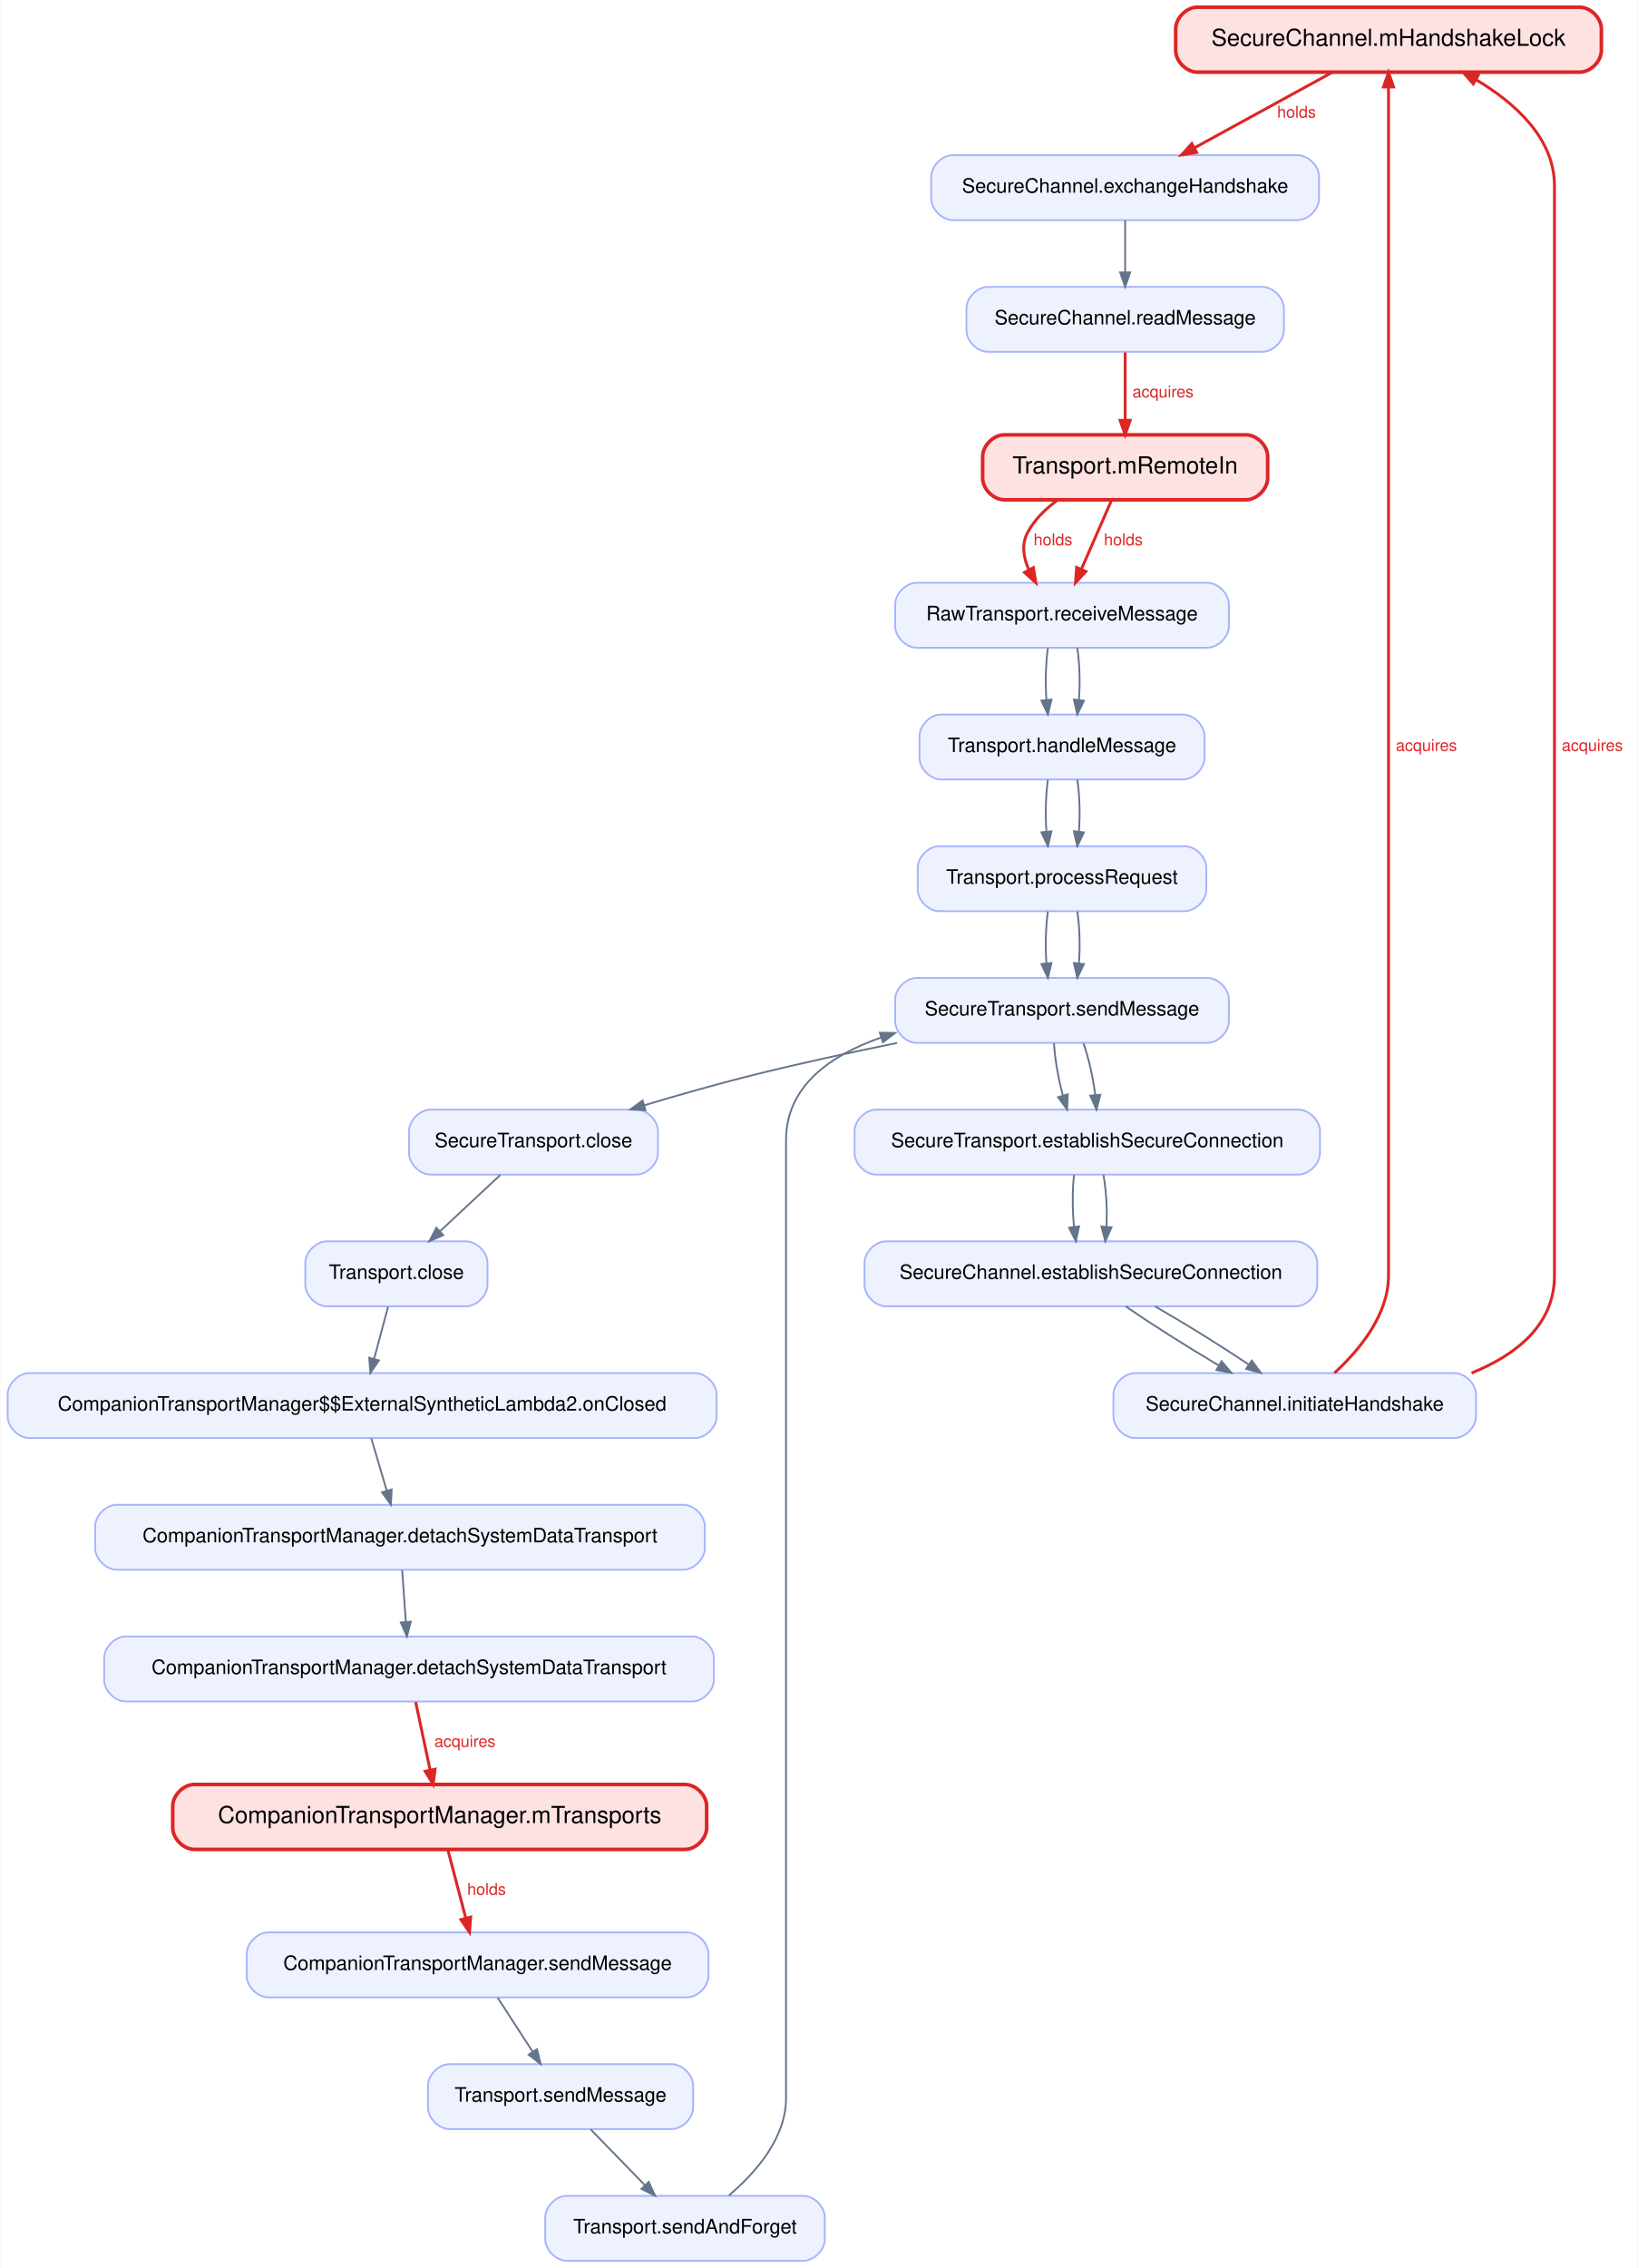
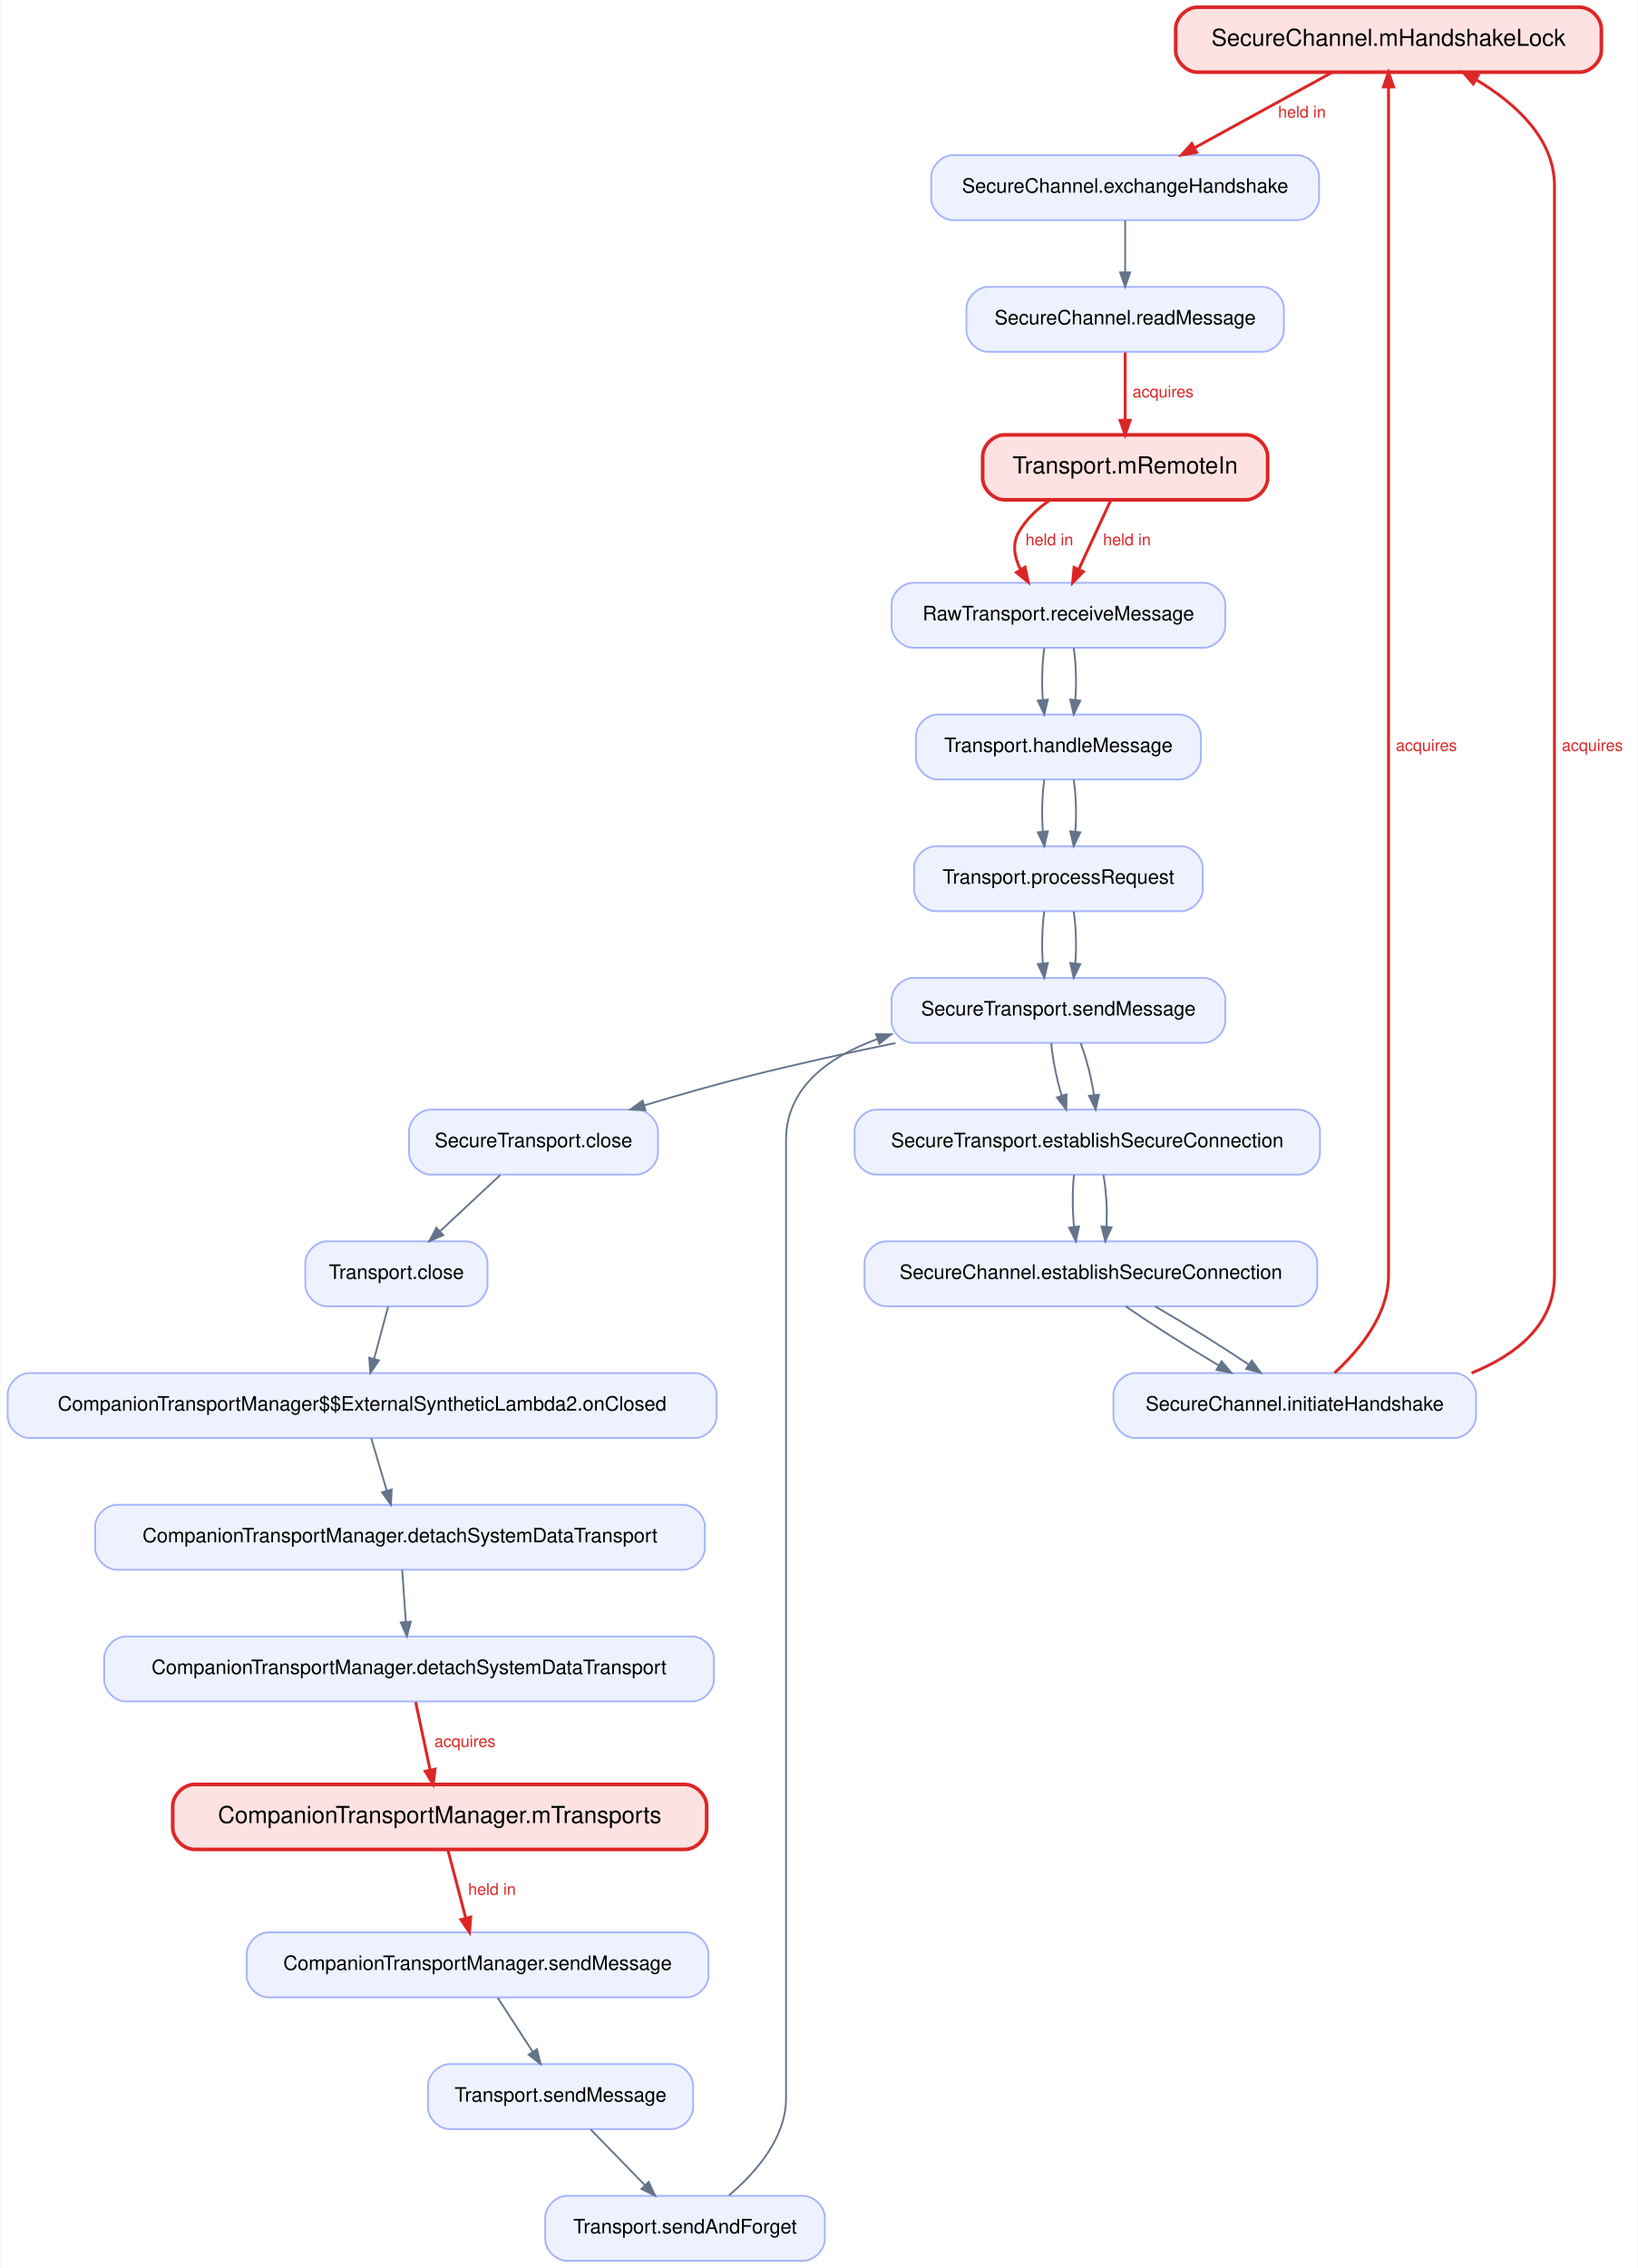
<svg xmlns="http://www.w3.org/2000/svg" width="908pt" height="1257pt" viewBox="0.00 0.00 907.50 1257.00">
  <g id="graph0" class="graph" transform="scale(1 1) rotate(0) translate(4 1253)">
    <polygon fill="white" stroke="transparent" points="-4,4 -4,-1253 903.5,-1253 903.5,4 -4,4" />
    <g id="node1" class="node">
      <path fill="#fee2e2" stroke="#dc2626" stroke-width="2" d="M871.5,-1249C871.5,-1249 659.5,-1249 659.5,-1249 653.5,-1249 647.5,-1243 647.5,-1237 647.5,-1237 647.5,-1225 647.5,-1225 647.5,-1219 653.5,-1213 659.5,-1213 659.5,-1213 871.5,-1213 871.5,-1213 877.5,-1213 883.5,-1219 883.5,-1225 883.5,-1225 883.5,-1237 883.5,-1237 883.5,-1243 877.5,-1249 871.5,-1249" />
      <text text-anchor="middle" x="765.5" y="-1227.6" font-family="Helvetica,sans-Serif" font-size="13.00">SecureChannel.mHandshakeLock</text>
    </g>
    <g id="node4" class="node">
      <path fill="#eef2ff" stroke="#a5b4fc" d="M715,-1167C715,-1167 524,-1167 524,-1167 518,-1167 512,-1161 512,-1155 512,-1155 512,-1143 512,-1143 512,-1137 518,-1131 524,-1131 524,-1131 715,-1131 715,-1131 721,-1131 727,-1137 727,-1143 727,-1143 727,-1155 727,-1155 727,-1161 721,-1167 715,-1167" />
      <text text-anchor="middle" x="619.5" y="-1146.2" font-family="Helvetica,sans-Serif" font-size="11.00">SecureChannel.exchangeHandshake</text>
    </g>
    <g id="edge1" class="edge">
      <path fill="none" stroke="#dc2626" stroke-width="1.6" d="M734.18,-1212.84C711.85,-1200.61 681.71,-1184.09 657.93,-1171.06" />
      <polygon fill="#dc2626" stroke="#dc2626" stroke-width="1.6" points="659.13,-1168.52 650.77,-1167.13 656.44,-1173.43 659.13,-1168.52" />
-       <text text-anchor="middle" x="714.5" y="-1187.8" font-family="Helvetica,sans-Serif" font-size="9.00" fill="#dc2626"> holds</text>
+       <text text-anchor="middle" x="717.5" y="-1187.8" font-family="Helvetica,sans-Serif" font-size="9.00" fill="#dc2626"> held in</text>
    </g>
    <g id="node2" class="node">
      <path fill="#fee2e2" stroke="#dc2626" stroke-width="2" d="M375.5,-264C375.5,-264 103.5,-264 103.5,-264 97.5,-264 91.5,-258 91.5,-252 91.5,-252 91.5,-240 91.5,-240 91.5,-234 97.5,-228 103.5,-228 103.5,-228 375.5,-228 375.5,-228 381.5,-228 387.5,-234 387.5,-240 387.5,-240 387.5,-252 387.5,-252 387.5,-258 381.5,-264 375.5,-264" />
      <text text-anchor="middle" x="239.5" y="-242.6" font-family="Helvetica,sans-Serif" font-size="13.00">CompanionTransportManager.mTransports</text>
    </g>
    <g id="node6" class="node">
      <path fill="#eef2ff" stroke="#a5b4fc" d="M376.5,-182C376.5,-182 144.5,-182 144.5,-182 138.5,-182 132.5,-176 132.5,-170 132.5,-170 132.5,-158 132.5,-158 132.5,-152 138.5,-146 144.5,-146 144.5,-146 376.5,-146 376.5,-146 382.5,-146 388.5,-152 388.5,-158 388.5,-158 388.5,-170 388.5,-170 388.5,-176 382.5,-182 376.5,-182" />
      <text text-anchor="middle" x="260.5" y="-161.2" font-family="Helvetica,sans-Serif" font-size="11.00">CompanionTransportManager.sendMessage</text>
    </g>
    <g id="edge4" class="edge">
      <path fill="none" stroke="#dc2626" stroke-width="1.6" d="M244.06,-227.64C246.94,-216.66 250.71,-202.29 253.91,-190.09" />
      <polygon fill="#dc2626" stroke="#dc2626" stroke-width="1.6" points="256.7,-190.5 256.02,-182.05 251.28,-189.08 256.7,-190.5" />
-       <text text-anchor="middle" x="265.5" y="-202.8" font-family="Helvetica,sans-Serif" font-size="9.00" fill="#dc2626"> holds</text>
+       <text text-anchor="middle" x="268.5" y="-202.8" font-family="Helvetica,sans-Serif" font-size="9.00" fill="#dc2626"> held in</text>
    </g>
    <g id="node3" class="node">
      <path fill="#fee2e2" stroke="#dc2626" stroke-width="2" d="M686.5,-1012C686.5,-1012 552.5,-1012 552.5,-1012 546.5,-1012 540.5,-1006 540.5,-1000 540.5,-1000 540.5,-988 540.5,-988 540.5,-982 546.5,-976 552.5,-976 552.5,-976 686.5,-976 686.5,-976 692.5,-976 698.5,-982 698.5,-988 698.5,-988 698.5,-1000 698.5,-1000 698.5,-1006 692.5,-1012 686.5,-1012" />
      <text text-anchor="middle" x="619.5" y="-990.6" font-family="Helvetica,sans-Serif" font-size="13.00">Transport.mRemoteIn</text>
    </g>
    <g id="node13" class="node">
-       <path fill="#eef2ff" stroke="#a5b4fc" d="M665,-930C665,-930 504,-930 504,-930 498,-930 492,-924 492,-918 492,-918 492,-906 492,-906 492,-900 498,-894 504,-894 504,-894 665,-894 665,-894 671,-894 677,-900 677,-906 677,-906 677,-918 677,-918 677,-924 671,-930 665,-930" />
-       <text text-anchor="middle" x="584.5" y="-909.2" font-family="Helvetica,sans-Serif" font-size="11.00">RawTransport.receiveMessage</text>
+       <path fill="#eef2ff" stroke="#a5b4fc" d="M663,-930C663,-930 502,-930 502,-930 496,-930 490,-924 490,-918 490,-918 490,-906 490,-906 490,-900 496,-894 502,-894 502,-894 663,-894 663,-894 669,-894 675,-900 675,-906 675,-906 675,-918 675,-918 675,-924 669,-930 663,-930" />
+       <text text-anchor="middle" x="582.5" y="-909.2" font-family="Helvetica,sans-Serif" font-size="11.00">RawTransport.receiveMessage</text>
    </g>
    <g id="edge12" class="edge">
-       <path fill="none" stroke="#dc2626" stroke-width="1.6" d="M582.14,-975.9C575.46,-971.09 569.39,-965.17 565.5,-958 561.93,-951.43 563.07,-944.06 566.1,-937.2" />
-       <polygon fill="#dc2626" stroke="#dc2626" stroke-width="1.6" points="568.64,-938.4 570,-930.04 563.72,-935.73 568.64,-938.4" />
-       <text text-anchor="middle" x="579.5" y="-950.8" font-family="Helvetica,sans-Serif" font-size="9.00" fill="#dc2626"> holds</text>
+       <path fill="none" stroke="#dc2626" stroke-width="1.6" d="M577.86,-975.89C570.91,-971.14 564.63,-965.24 560.5,-958 556.77,-951.45 558.09,-944.18 561.46,-937.43" />
+       <polygon fill="#dc2626" stroke="#dc2626" stroke-width="1.6" points="564,-938.64 565.79,-930.36 559.22,-935.72 564,-938.64" />
+       <text text-anchor="middle" x="577.5" y="-950.8" font-family="Helvetica,sans-Serif" font-size="9.00" fill="#dc2626"> held in</text>
    </g>
    <g id="edge20" class="edge">
-       <path fill="none" stroke="#dc2626" stroke-width="1.6" d="M611.91,-975.64C607.01,-964.45 600.57,-949.74 595.17,-937.39" />
-       <polygon fill="#dc2626" stroke="#dc2626" stroke-width="1.6" points="597.73,-936.26 591.96,-930.05 592.6,-938.5 597.73,-936.26" />
-       <text text-anchor="middle" x="618.5" y="-950.8" font-family="Helvetica,sans-Serif" font-size="9.00" fill="#dc2626"> holds</text>
+       <path fill="none" stroke="#dc2626" stroke-width="1.6" d="M611.47,-975.64C606.3,-964.45 599.49,-949.74 593.78,-937.39" />
+       <polygon fill="#dc2626" stroke="#dc2626" stroke-width="1.6" points="596.29,-936.14 590.39,-930.05 591.2,-938.49 596.29,-936.14" />
+       <text text-anchor="middle" x="620.5" y="-950.8" font-family="Helvetica,sans-Serif" font-size="9.00" fill="#dc2626"> held in</text>
    </g>
    <g id="node5" class="node">
      <path fill="#eef2ff" stroke="#a5b4fc" d="M695.5,-1094C695.5,-1094 543.5,-1094 543.5,-1094 537.5,-1094 531.5,-1088 531.5,-1082 531.5,-1082 531.5,-1070 531.5,-1070 531.5,-1064 537.5,-1058 543.5,-1058 543.5,-1058 695.5,-1058 695.5,-1058 701.5,-1058 707.5,-1064 707.5,-1070 707.5,-1070 707.5,-1082 707.5,-1082 707.5,-1088 701.5,-1094 695.5,-1094" />
      <text text-anchor="middle" x="619.5" y="-1073.2" font-family="Helvetica,sans-Serif" font-size="11.00">SecureChannel.readMessage</text>
    </g>
    <g id="edge2" class="edge">
      <path fill="none" stroke="#64748b" d="M619.5,-1130.81C619.5,-1122.18 619.5,-1111.56 619.5,-1102.03" />
      <polygon fill="#64748b" stroke="#64748b" points="622.3,-1102.03 619.5,-1094.03 616.7,-1102.03 622.3,-1102.03" />
    </g>
    <g id="edge3" class="edge">
      <path fill="none" stroke="#dc2626" stroke-width="1.6" d="M619.5,-1057.64C619.5,-1046.66 619.5,-1032.29 619.5,-1020.09" />
      <polygon fill="#dc2626" stroke="#dc2626" stroke-width="1.6" points="622.3,-1020.05 619.5,-1012.05 616.7,-1020.05 622.3,-1020.05" />
      <text text-anchor="middle" x="640.5" y="-1032.8" font-family="Helvetica,sans-Serif" font-size="9.00" fill="#dc2626"> acquires</text>
    </g>
    <g id="node7" class="node">
      <path fill="#eef2ff" stroke="#a5b4fc" d="M368,-109C368,-109 245,-109 245,-109 239,-109 233,-103 233,-97 233,-97 233,-85 233,-85 233,-79 239,-73 245,-73 245,-73 368,-73 368,-73 374,-73 380,-79 380,-85 380,-85 380,-97 380,-97 380,-103 374,-109 368,-109" />
      <text text-anchor="middle" x="306.5" y="-88.2" font-family="Helvetica,sans-Serif" font-size="11.00">Transport.sendMessage</text>
    </g>
    <g id="edge5" class="edge">
      <path fill="none" stroke="#64748b" d="M271.64,-145.81C277.46,-136.83 284.67,-125.69 291.02,-115.89" />
      <polygon fill="#64748b" stroke="#64748b" points="293.47,-117.27 295.47,-109.03 288.77,-114.22 293.47,-117.27" />
    </g>
    <g id="node8" class="node">
      <path fill="#eef2ff" stroke="#a5b4fc" d="M441,-36C441,-36 310,-36 310,-36 304,-36 298,-30 298,-24 298,-24 298,-12 298,-12 298,-6 304,0 310,0 310,0 441,0 441,0 447,0 453,-6 453,-12 453,-12 453,-24 453,-24 453,-30 447,-36 441,-36" />
      <text text-anchor="middle" x="375.5" y="-15.2" font-family="Helvetica,sans-Serif" font-size="11.00">Transport.sendAndForget</text>
    </g>
    <g id="edge6" class="edge">
      <path fill="none" stroke="#64748b" d="M323.2,-72.81C332.19,-63.57 343.39,-52.04 353.12,-42.03" />
      <polygon fill="#64748b" stroke="#64748b" points="355.38,-43.72 358.95,-36.03 351.37,-39.81 355.38,-43.72" />
    </g>
    <g id="node9" class="node">
-       <path fill="#eef2ff" stroke="#a5b4fc" d="M665,-711C665,-711 504,-711 504,-711 498,-711 492,-705 492,-699 492,-699 492,-687 492,-687 492,-681 498,-675 504,-675 504,-675 665,-675 665,-675 671,-675 677,-681 677,-687 677,-687 677,-699 677,-699 677,-705 671,-711 665,-711" />
-       <text text-anchor="middle" x="584.5" y="-690.2" font-family="Helvetica,sans-Serif" font-size="11.00">SecureTransport.sendMessage</text>
+       <path fill="#eef2ff" stroke="#a5b4fc" d="M663,-711C663,-711 502,-711 502,-711 496,-711 490,-705 490,-699 490,-699 490,-687 490,-687 490,-681 496,-675 502,-675 502,-675 663,-675 663,-675 669,-675 675,-681 675,-687 675,-687 675,-699 675,-699 675,-705 669,-711 663,-711" />
+       <text text-anchor="middle" x="582.5" y="-690.2" font-family="Helvetica,sans-Serif" font-size="11.00">SecureTransport.sendMessage</text>
    </g>
    <g id="edge7" class="edge">
-       <path fill="none" stroke="#64748b" d="M399.9,-36.26C414.99,-49.12 431.5,-68.18 431.5,-90 431.5,-621 431.5,-621 431.5,-621 431.5,-650.57 455.3,-667.86 484.13,-677.95" />
-       <polygon fill="#64748b" stroke="#64748b" points="483.5,-680.69 491.97,-680.49 485.22,-675.36 483.5,-680.69" />
+       <path fill="none" stroke="#64748b" d="M399.9,-36.26C414.99,-49.12 431.5,-68.18 431.5,-90 431.5,-621 431.5,-621 431.5,-621 431.5,-649.85 454.36,-667 482.28,-677.19" />
+       <polygon fill="#64748b" stroke="#64748b" points="481.41,-679.84 489.88,-679.75 483.2,-674.54 481.41,-679.84" />
    </g>
    <g id="node10" class="node">
      <path fill="#eef2ff" stroke="#a5b4fc" d="M715.5,-638C715.5,-638 481.5,-638 481.5,-638 475.5,-638 469.5,-632 469.5,-626 469.5,-626 469.5,-614 469.5,-614 469.5,-608 475.5,-602 481.5,-602 481.5,-602 715.5,-602 715.5,-602 721.5,-602 727.5,-608 727.5,-614 727.5,-614 727.5,-626 727.5,-626 727.5,-632 721.5,-638 715.5,-638" />
      <text text-anchor="middle" x="598.5" y="-617.2" font-family="Helvetica,sans-Serif" font-size="11.00">SecureTransport.establishSecureConnection</text>
    </g>
    <g id="edge8" class="edge">
-       <path fill="none" stroke="#64748b" d="M580.05,-674.81C580.55,-666.09 582.41,-655.34 585,-645.75" />
-       <polygon fill="#64748b" stroke="#64748b" points="587.7,-646.5 587.33,-638.03 582.33,-644.88 587.7,-646.5" />
+       <path fill="none" stroke="#64748b" d="M578.54,-674.81C579.28,-666.09 581.45,-655.34 584.3,-645.75" />
+       <polygon fill="#64748b" stroke="#64748b" points="587,-646.5 586.85,-638.03 581.68,-644.75 587,-646.5" />
    </g>
    <g id="edge16" class="edge">
-       <path fill="none" stroke="#64748b" d="M596.38,-674.81C599.39,-666.18 601.77,-655.56 602.93,-646.03" />
-       <polygon fill="#64748b" stroke="#64748b" points="605.72,-646.24 603.61,-638.03 600.14,-645.76 605.72,-646.24" />
+       <path fill="none" stroke="#64748b" d="M594.86,-674.81C598.11,-666.18 600.8,-655.56 602.22,-646.03" />
+       <polygon fill="#64748b" stroke="#64748b" points="605.01,-646.29 603.13,-638.03 599.45,-645.66 605.01,-646.29" />
    </g>
    <g id="node16" class="node">
      <path fill="#eef2ff" stroke="#a5b4fc" d="M348.5,-638C348.5,-638 234.5,-638 234.5,-638 228.5,-638 222.5,-632 222.5,-626 222.5,-626 222.5,-614 222.5,-614 222.5,-608 228.5,-602 234.5,-602 234.5,-602 348.5,-602 348.5,-602 354.5,-602 360.5,-608 360.5,-614 360.5,-614 360.5,-626 360.5,-626 360.5,-632 354.5,-638 348.5,-638" />
      <text text-anchor="middle" x="291.5" y="-617.2" font-family="Helvetica,sans-Serif" font-size="11.00">SecureTransport.close</text>
    </g>
    <g id="edge24" class="edge">
-       <path fill="none" stroke="#64748b" d="M493.11,-674.97C466.97,-669.67 438.52,-663.5 412.5,-657 392.97,-652.12 371.88,-646.11 352.86,-640.4" />
-       <polygon fill="#64748b" stroke="#64748b" points="353.6,-637.7 345.13,-638.07 351.98,-643.06 353.6,-637.7" />
+       <path fill="none" stroke="#64748b" d="M492.18,-674.91C466.34,-669.62 438.22,-663.46 412.5,-657 392.98,-652.1 371.89,-646.08 352.87,-640.37" />
+       <polygon fill="#64748b" stroke="#64748b" points="353.6,-637.67 345.14,-638.04 351.98,-643.03 353.6,-637.67" />
    </g>
    <g id="node11" class="node">
      <path fill="#eef2ff" stroke="#a5b4fc" d="M714,-565C714,-565 487,-565 487,-565 481,-565 475,-559 475,-553 475,-553 475,-541 475,-541 475,-535 481,-529 487,-529 487,-529 714,-529 714,-529 720,-529 726,-535 726,-541 726,-541 726,-553 726,-553 726,-559 720,-565 714,-565" />
      <text text-anchor="middle" x="600.5" y="-544.2" font-family="Helvetica,sans-Serif" font-size="11.00">SecureChannel.establishSecureConnection</text>
    </g>
    <g id="edge9" class="edge">
      <path fill="none" stroke="#64748b" d="M591.15,-601.81C590.19,-593.18 590.22,-582.56 591.15,-573.03" />
      <polygon fill="#64748b" stroke="#64748b" points="593.94,-573.33 592.2,-565.03 588.39,-572.6 593.94,-573.33" />
    </g>
    <g id="edge17" class="edge">
      <path fill="none" stroke="#64748b" d="M607.47,-601.81C609.02,-593.18 609.61,-582.56 609.16,-573.03" />
      <polygon fill="#64748b" stroke="#64748b" points="611.95,-572.77 608.49,-565.03 606.37,-573.23 611.95,-572.77" />
    </g>
    <g id="node12" class="node">
      <path fill="#eef2ff" stroke="#a5b4fc" d="M802,-492C802,-492 625,-492 625,-492 619,-492 613,-486 613,-480 613,-480 613,-468 613,-468 613,-462 619,-456 625,-456 625,-456 802,-456 802,-456 808,-456 814,-462 814,-468 814,-468 814,-480 814,-480 814,-486 808,-492 802,-492" />
      <text text-anchor="middle" x="713.5" y="-471.2" font-family="Helvetica,sans-Serif" font-size="11.00">SecureChannel.initiateHandshake</text>
    </g>
    <g id="edge10" class="edge">
      <path fill="none" stroke="#64748b" d="M619.75,-528.99C634.04,-519.14 653.75,-506.66 671.49,-496.17" />
      <polygon fill="#64748b" stroke="#64748b" points="672.94,-498.57 678.44,-492.11 670.12,-493.73 672.94,-498.57" />
    </g>
    <g id="edge18" class="edge">
      <path fill="none" stroke="#64748b" d="M636.03,-528.99C652.91,-519.32 672.56,-507.1 687.98,-496.73" />
      <polygon fill="#64748b" stroke="#64748b" points="689.71,-498.94 694.74,-492.11 686.56,-494.31 689.71,-498.94" />
    </g>
    <g id="edge11" class="edge">
      <path fill="none" stroke="#dc2626" stroke-width="1.6" d="M735.55,-492.07C749.73,-505.11 765.5,-524.46 765.5,-546 765.5,-1150 765.5,-1150 765.5,-1150 765.5,-1168.28 765.5,-1188.91 765.5,-1204.64" />
      <polygon fill="#dc2626" stroke="#dc2626" stroke-width="1.6" points="762.7,-1204.83 765.5,-1212.83 768.3,-1204.83 762.7,-1204.83" />
      <text text-anchor="middle" x="786.5" y="-836.8" font-family="Helvetica,sans-Serif" font-size="9.00" fill="#dc2626"> acquires</text>
    </g>
    <g id="edge19" class="edge">
      <path fill="none" stroke="#dc2626" stroke-width="1.6" d="M811.54,-492.02C837.04,-502.39 857.5,-519.1 857.5,-546 857.5,-1150 857.5,-1150 857.5,-1150 857.5,-1176.07 836.2,-1195.57 814.1,-1208.79" />
      <polygon fill="#dc2626" stroke="#dc2626" stroke-width="1.6" points="812.5,-1206.48 806.92,-1212.87 815.26,-1211.35 812.5,-1206.48" />
      <text text-anchor="middle" x="878.5" y="-836.8" font-family="Helvetica,sans-Serif" font-size="9.00" fill="#dc2626"> acquires</text>
    </g>
    <g id="node14" class="node">
-       <path fill="#eef2ff" stroke="#a5b4fc" d="M651.5,-857C651.5,-857 517.5,-857 517.5,-857 511.5,-857 505.5,-851 505.5,-845 505.5,-845 505.5,-833 505.5,-833 505.5,-827 511.5,-821 517.5,-821 517.5,-821 651.5,-821 651.5,-821 657.5,-821 663.5,-827 663.5,-833 663.5,-833 663.5,-845 663.5,-845 663.5,-851 657.5,-857 651.5,-857" />
-       <text text-anchor="middle" x="584.5" y="-836.2" font-family="Helvetica,sans-Serif" font-size="11.00">Transport.handleMessage</text>
+       <path fill="#eef2ff" stroke="#a5b4fc" d="M649.5,-857C649.5,-857 515.5,-857 515.5,-857 509.5,-857 503.5,-851 503.5,-845 503.5,-845 503.5,-833 503.5,-833 503.5,-827 509.5,-821 515.5,-821 515.5,-821 649.5,-821 649.5,-821 655.5,-821 661.5,-827 661.5,-833 661.5,-833 661.5,-845 661.5,-845 661.5,-851 655.5,-857 649.5,-857" />
+       <text text-anchor="middle" x="582.5" y="-836.2" font-family="Helvetica,sans-Serif" font-size="11.00">Transport.handleMessage</text>
    </g>
    <g id="edge13" class="edge">
-       <path fill="none" stroke="#64748b" d="M576.66,-893.81C575.46,-885.18 575.19,-874.56 575.86,-865.03" />
-       <polygon fill="#64748b" stroke="#64748b" points="578.65,-865.27 576.68,-857.03 573.08,-864.7 578.65,-865.27" />
+       <path fill="none" stroke="#64748b" d="M574.66,-893.81C573.46,-885.18 573.19,-874.56 573.86,-865.03" />
+       <polygon fill="#64748b" stroke="#64748b" points="576.65,-865.27 574.68,-857.03 571.08,-864.7 576.65,-865.27" />
    </g>
    <g id="edge21" class="edge">
-       <path fill="none" stroke="#64748b" d="M592.99,-893.81C594.3,-885.18 594.59,-874.56 593.86,-865.03" />
-       <polygon fill="#64748b" stroke="#64748b" points="596.64,-864.67 592.97,-857.03 591.07,-865.29 596.64,-864.67" />
+       <path fill="none" stroke="#64748b" d="M590.99,-893.81C592.3,-885.18 592.59,-874.56 591.86,-865.03" />
+       <polygon fill="#64748b" stroke="#64748b" points="594.64,-864.67 590.97,-857.03 589.07,-865.29 594.64,-864.67" />
    </g>
    <g id="node15" class="node">
-       <path fill="#eef2ff" stroke="#a5b4fc" d="M652.5,-784C652.5,-784 516.5,-784 516.5,-784 510.5,-784 504.5,-778 504.5,-772 504.5,-772 504.5,-760 504.5,-760 504.5,-754 510.5,-748 516.5,-748 516.5,-748 652.5,-748 652.5,-748 658.5,-748 664.5,-754 664.5,-760 664.5,-760 664.5,-772 664.5,-772 664.5,-778 658.5,-784 652.5,-784" />
-       <text text-anchor="middle" x="584.5" y="-763.2" font-family="Helvetica,sans-Serif" font-size="11.00">Transport.processRequest</text>
+       <path fill="#eef2ff" stroke="#a5b4fc" d="M650.5,-784C650.5,-784 514.5,-784 514.5,-784 508.5,-784 502.5,-778 502.5,-772 502.5,-772 502.5,-760 502.5,-760 502.5,-754 508.5,-748 514.5,-748 514.5,-748 650.5,-748 650.5,-748 656.5,-748 662.5,-754 662.5,-760 662.5,-760 662.5,-772 662.5,-772 662.5,-778 656.5,-784 650.5,-784" />
+       <text text-anchor="middle" x="582.5" y="-763.2" font-family="Helvetica,sans-Serif" font-size="11.00">Transport.processRequest</text>
    </g>
    <g id="edge14" class="edge">
-       <path fill="none" stroke="#64748b" d="M576.66,-820.81C575.46,-812.18 575.19,-801.56 575.86,-792.03" />
-       <polygon fill="#64748b" stroke="#64748b" points="578.65,-792.27 576.68,-784.03 573.08,-791.7 578.65,-792.27" />
+       <path fill="none" stroke="#64748b" d="M574.66,-820.81C573.46,-812.18 573.19,-801.56 573.86,-792.03" />
+       <polygon fill="#64748b" stroke="#64748b" points="576.65,-792.27 574.68,-784.03 571.08,-791.7 576.65,-792.27" />
    </g>
    <g id="edge22" class="edge">
-       <path fill="none" stroke="#64748b" d="M592.99,-820.81C594.3,-812.18 594.59,-801.56 593.86,-792.03" />
-       <polygon fill="#64748b" stroke="#64748b" points="596.64,-791.67 592.97,-784.03 591.07,-792.29 596.64,-791.67" />
+       <path fill="none" stroke="#64748b" d="M590.99,-820.81C592.3,-812.18 592.59,-801.56 591.86,-792.03" />
+       <polygon fill="#64748b" stroke="#64748b" points="594.64,-791.67 590.97,-784.03 589.07,-792.29 594.64,-791.67" />
    </g>
    <g id="edge15" class="edge">
-       <path fill="none" stroke="#64748b" d="M576.66,-747.81C575.46,-739.18 575.19,-728.56 575.86,-719.03" />
-       <polygon fill="#64748b" stroke="#64748b" points="578.65,-719.27 576.68,-711.03 573.08,-718.7 578.65,-719.27" />
+       <path fill="none" stroke="#64748b" d="M574.66,-747.81C573.46,-739.18 573.19,-728.56 573.86,-719.03" />
+       <polygon fill="#64748b" stroke="#64748b" points="576.65,-719.27 574.68,-711.03 571.08,-718.7 576.65,-719.27" />
    </g>
    <g id="edge23" class="edge">
-       <path fill="none" stroke="#64748b" d="M592.99,-747.81C594.3,-739.18 594.59,-728.56 593.86,-719.03" />
-       <polygon fill="#64748b" stroke="#64748b" points="596.64,-718.67 592.97,-711.03 591.07,-719.29 596.64,-718.67" />
+       <path fill="none" stroke="#64748b" d="M590.99,-747.81C592.3,-739.18 592.59,-728.56 591.86,-719.03" />
+       <polygon fill="#64748b" stroke="#64748b" points="594.64,-718.67 590.97,-711.03 589.07,-719.29 594.64,-718.67" />
    </g>
    <g id="node17" class="node">
      <path fill="#eef2ff" stroke="#a5b4fc" d="M254,-565C254,-565 177,-565 177,-565 171,-565 165,-559 165,-553 165,-553 165,-541 165,-541 165,-535 171,-529 177,-529 177,-529 254,-529 254,-529 260,-529 266,-535 266,-541 266,-541 266,-553 266,-553 266,-559 260,-565 254,-565" />
      <text text-anchor="middle" x="215.5" y="-544.2" font-family="Helvetica,sans-Serif" font-size="11.00">Transport.close</text>
    </g>
    <g id="edge25" class="edge">
      <path fill="none" stroke="#64748b" d="M273.1,-601.81C263.11,-592.48 250.64,-580.83 239.85,-570.75" />
      <polygon fill="#64748b" stroke="#64748b" points="241.49,-568.44 233.73,-565.03 237.66,-572.54 241.49,-568.44" />
    </g>
    <g id="node18" class="node">
      <path fill="#eef2ff" stroke="#a5b4fc" d="M381,-492C381,-492 12,-492 12,-492 6,-492 0,-486 0,-480 0,-480 0,-468 0,-468 0,-462 6,-456 12,-456 12,-456 381,-456 381,-456 387,-456 393,-462 393,-468 393,-468 393,-480 393,-480 393,-486 387,-492 381,-492" />
      <text text-anchor="middle" x="196.5" y="-471.2" font-family="Helvetica,sans-Serif" font-size="11.00">CompanionTransportManager$$ExternalSyntheticLambda2.onClosed</text>
    </g>
    <g id="edge26" class="edge">
      <path fill="none" stroke="#64748b" d="M210.9,-528.81C208.59,-520.18 205.75,-509.56 203.2,-500.03" />
      <polygon fill="#64748b" stroke="#64748b" points="205.83,-499.03 201.06,-492.03 200.42,-500.48 205.83,-499.03" />
    </g>
    <g id="node19" class="node">
      <path fill="#eef2ff" stroke="#a5b4fc" d="M374.5,-419C374.5,-419 60.5,-419 60.5,-419 54.5,-419 48.5,-413 48.5,-407 48.5,-407 48.5,-395 48.5,-395 48.5,-389 54.5,-383 60.5,-383 60.5,-383 374.5,-383 374.5,-383 380.5,-383 386.5,-389 386.5,-395 386.5,-395 386.5,-407 386.5,-407 386.5,-413 380.5,-419 374.5,-419" />
      <text text-anchor="middle" x="217.5" y="-398.2" font-family="Helvetica,sans-Serif" font-size="11.00">CompanionTransportManager.detachSystemDataTransport</text>
    </g>
    <g id="edge27" class="edge">
      <path fill="none" stroke="#64748b" d="M201.58,-455.81C204.16,-447.09 207.34,-436.34 210.18,-426.75" />
      <polygon fill="#64748b" stroke="#64748b" points="212.88,-427.49 212.46,-419.03 207.51,-425.91 212.88,-427.49" />
    </g>
    <g id="node20" class="node">
      <path fill="#eef2ff" stroke="#a5b4fc" d="M379.5,-346C379.5,-346 65.5,-346 65.5,-346 59.5,-346 53.5,-340 53.5,-334 53.5,-334 53.5,-322 53.5,-322 53.5,-316 59.5,-310 65.5,-310 65.5,-310 379.5,-310 379.5,-310 385.5,-310 391.5,-316 391.5,-322 391.5,-322 391.5,-334 391.5,-334 391.5,-340 385.5,-346 379.5,-346" />
      <text text-anchor="middle" x="222.5" y="-325.2" font-family="Helvetica,sans-Serif" font-size="11.00">CompanionTransportManager.detachSystemDataTransport</text>
    </g>
    <g id="edge28" class="edge">
      <path fill="none" stroke="#64748b" d="M218.71,-382.81C219.32,-374.18 220.07,-363.56 220.74,-354.03" />
      <polygon fill="#64748b" stroke="#64748b" points="223.53,-354.21 221.3,-346.03 217.95,-353.81 223.53,-354.21" />
    </g>
    <g id="edge29" class="edge">
      <path fill="none" stroke="#dc2626" stroke-width="1.6" d="M226.19,-309.64C228.52,-298.66 231.57,-284.29 234.17,-272.09" />
      <polygon fill="#dc2626" stroke="#dc2626" stroke-width="1.6" points="236.95,-272.46 235.88,-264.05 231.48,-271.29 236.95,-272.46" />
      <text text-anchor="middle" x="253.5" y="-284.8" font-family="Helvetica,sans-Serif" font-size="9.00" fill="#dc2626"> acquires</text>
    </g>
  </g>
</svg>
